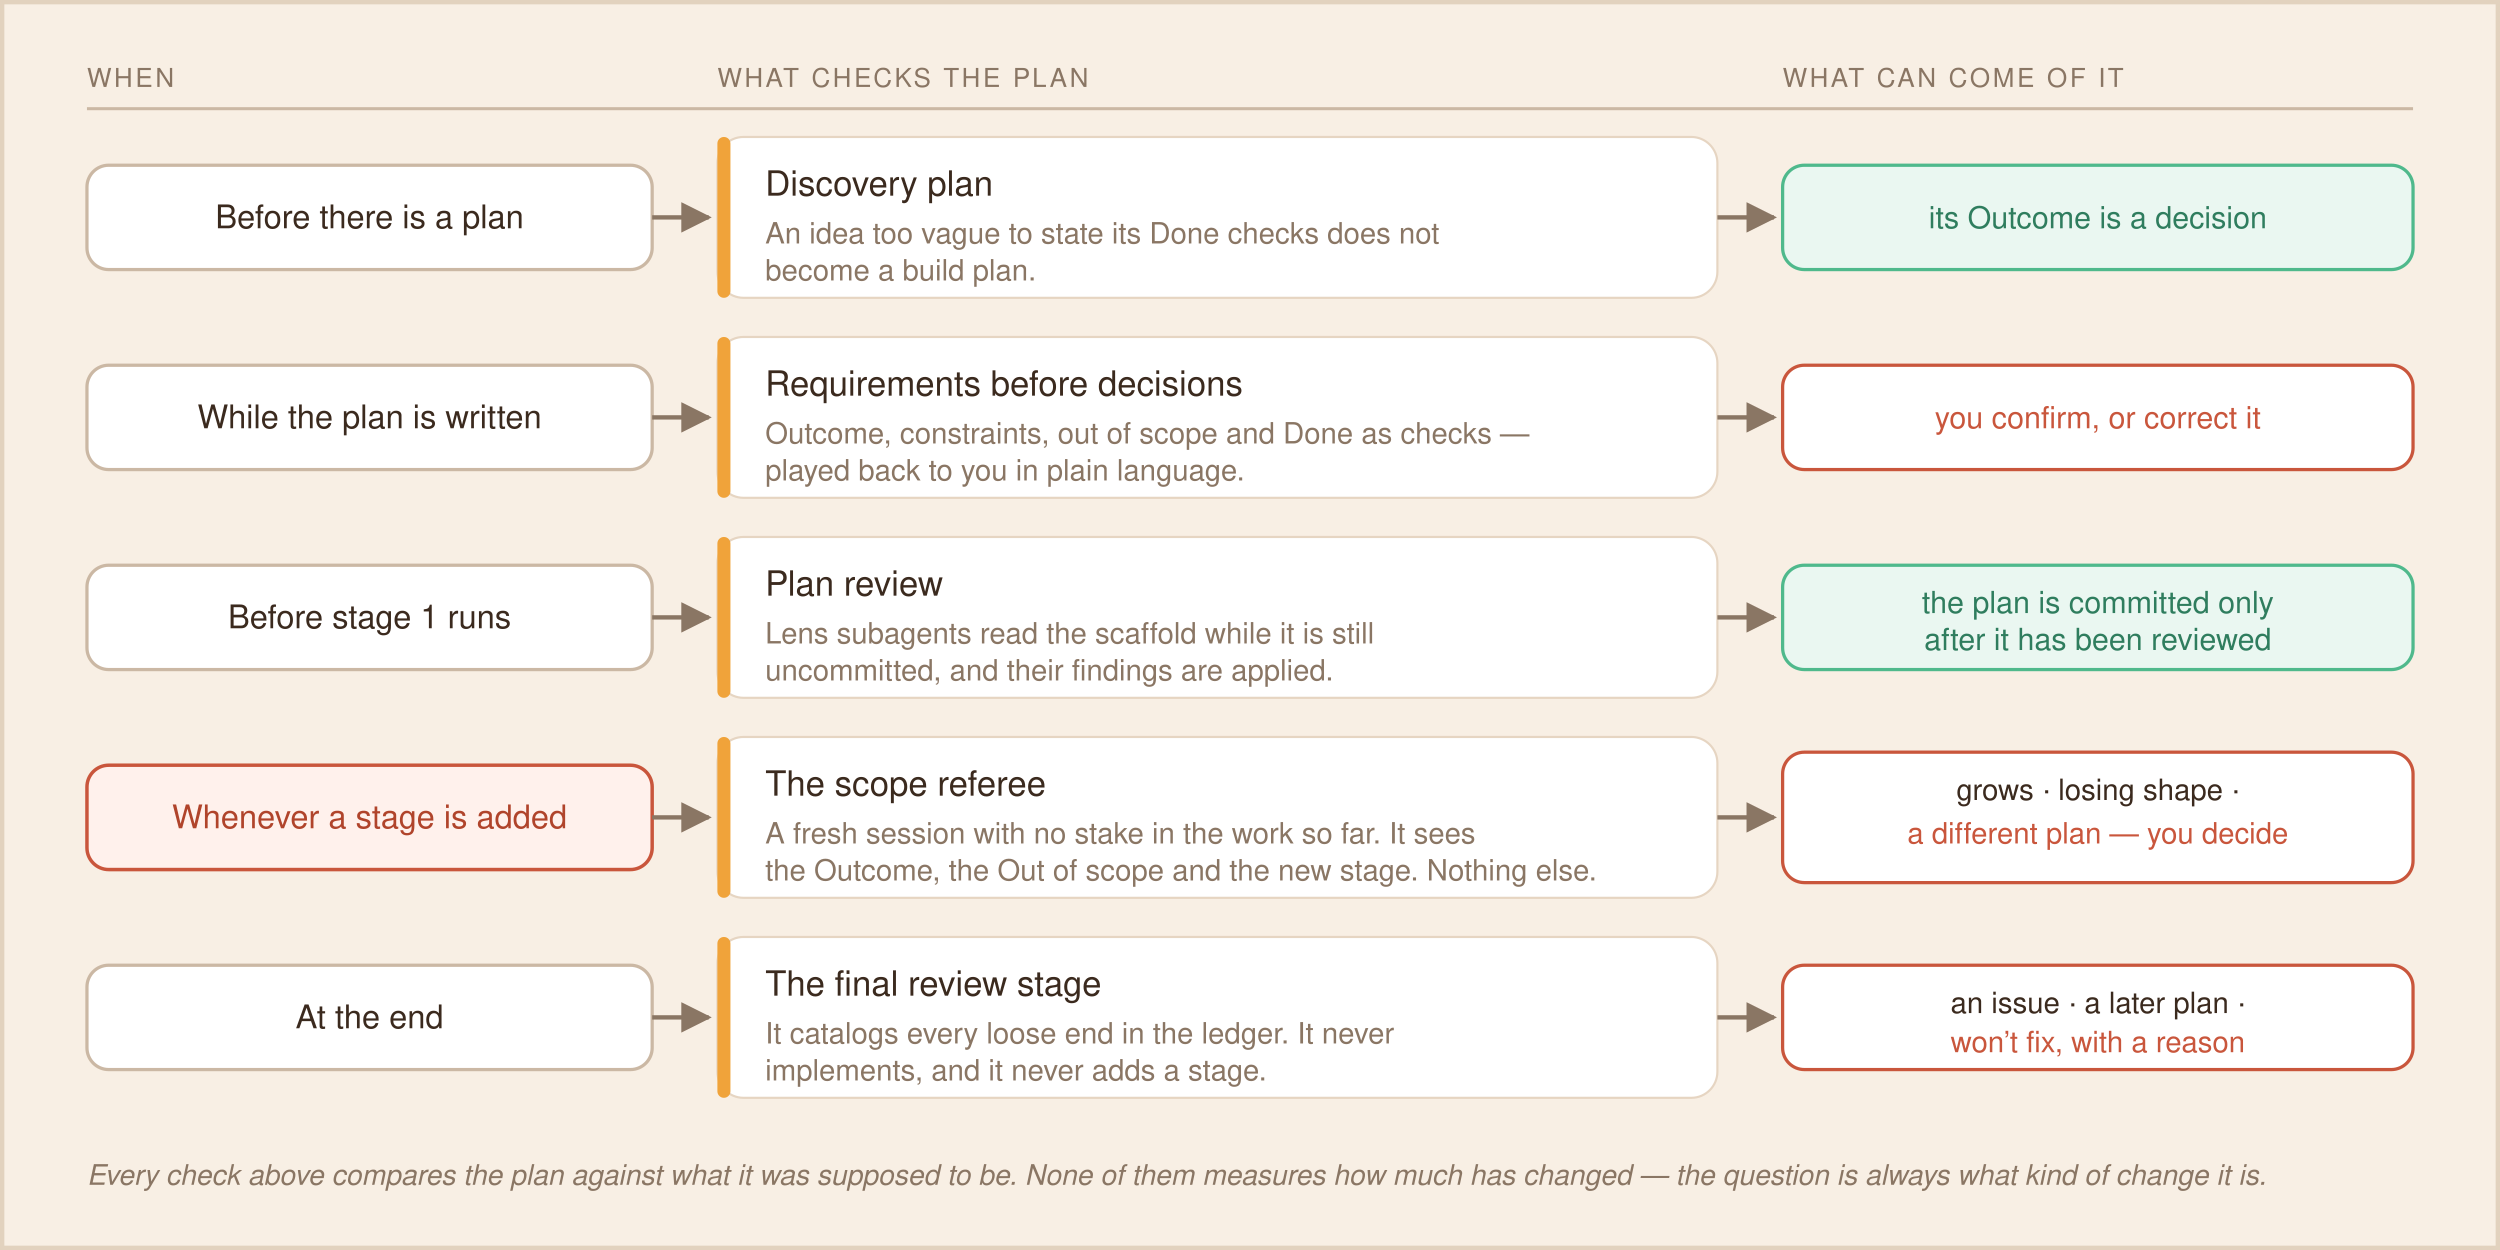
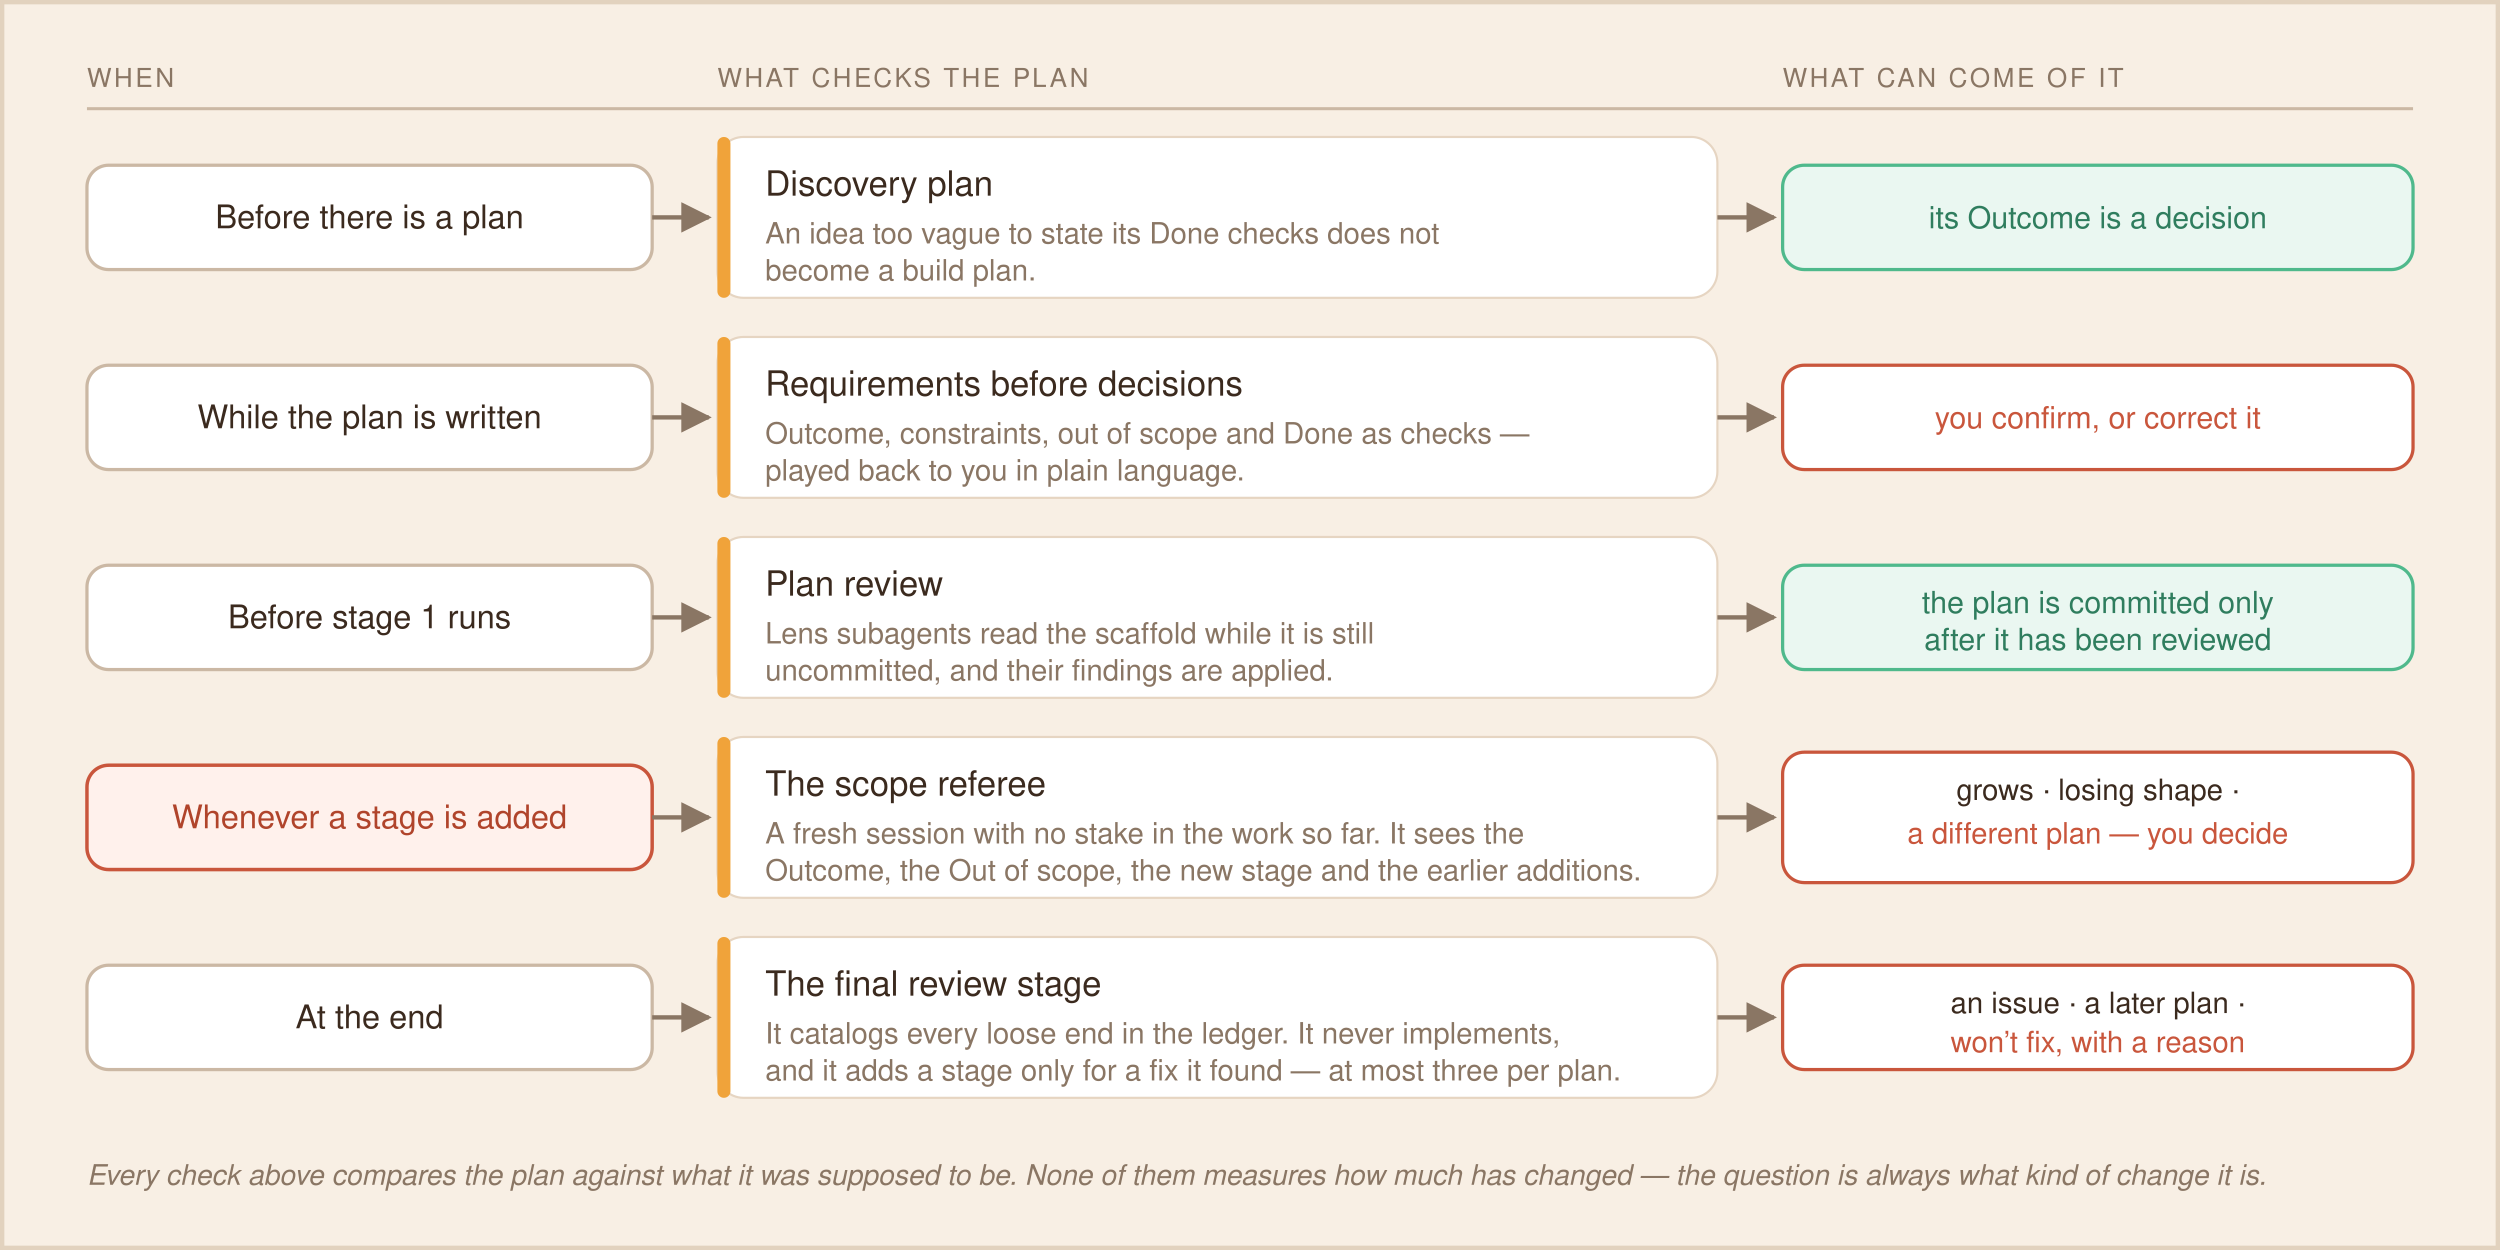
<svg xmlns="http://www.w3.org/2000/svg" viewBox="0 0 1150 575" width="1150" height="575" role="img" aria-label="Where a plan is checked against the project it was supposed to be: five moments, from before there is a plan to the final review, each with the check that fires and what can come of it.">
  <rect x="0" y="0" width="1150" height="575" fill="#F8EFE4" />
  <rect x="1" y="1" width="1148" height="573" fill="none" stroke="#E2D2BE" stroke-width="2" />
  <defs>
    <marker id="a3" viewBox="0 0 10 10" refX="9" refY="5" markerWidth="7" markerHeight="7" orient="auto-start-reverse">
      <path d="M 0 0 L 10 5 L 0 10 z" fill="#8A7664" />
    </marker>
  </defs>
  <g font-family="ui-sans-serif, system-ui, 'Segoe UI', Helvetica, Arial, sans-serif">
    <g fill="#8A7664" font-size="12" letter-spacing="1.2">
      <text x="40" y="40">WHEN</text>
      <text x="330" y="40">WHAT CHECKS THE PLAN</text>
      <text x="820" y="40">WHAT CAN COME OF IT</text>
    </g>
    <line x1="40" y1="50" x2="1110" y2="50" stroke="#CBB8A4" stroke-width="1.4" />
    <rect x="40" y="76" width="260" height="48" rx="10" fill="#FFFFFF" stroke="#CBB8A4" stroke-width="1.5" />
    <text x="170" y="105" font-size="15" fill="#3B2A1E" text-anchor="middle">Before there is a plan</text>
    <path d="M300 100h26" stroke="#8A7664" stroke-width="2" fill="none" marker-end="url(#a3)" />
    <rect x="330" y="63" width="460" height="74" rx="12" fill="#FFFFFF" stroke="#E6D5C2" />
    <rect x="330" y="63" width="6" height="74" rx="3" fill="#F0A33A" />
    <text x="352" y="90" font-size="16" fill="#3B2A1E">Discovery plan</text>
    <text x="352" y="112" font-size="13.5" fill="#8A7664">An idea too vague to state its Done checks does not</text>
    <text x="352" y="129" font-size="13.5" fill="#8A7664">become a build plan.</text>
    <path d="M790 100h26" stroke="#8A7664" stroke-width="2" fill="none" marker-end="url(#a3)" />
    <rect x="820" y="76" width="290" height="48" rx="10" fill="#EAF7F1" stroke="#4FB98C" stroke-width="1.5" />
    <text x="965" y="105" font-size="14" fill="#2F7D5E" text-anchor="middle">its Outcome is a decision</text>
    <rect x="40" y="168" width="260" height="48" rx="10" fill="#FFFFFF" stroke="#CBB8A4" stroke-width="1.5" />
    <text x="170" y="197" font-size="15" fill="#3B2A1E" text-anchor="middle">While the plan is written</text>
    <path d="M300 192h26" stroke="#8A7664" stroke-width="2" fill="none" marker-end="url(#a3)" />
    <rect x="330" y="155" width="460" height="74" rx="12" fill="#FFFFFF" stroke="#E6D5C2" />
    <rect x="330" y="155" width="6" height="74" rx="3" fill="#F0A33A" />
    <text x="352" y="182" font-size="16" fill="#3B2A1E">Requirements before decisions</text>
    <text x="352" y="204" font-size="13.5" fill="#8A7664">Outcome, constraints, out of scope and Done as checks —</text>
    <text x="352" y="221" font-size="13.5" fill="#8A7664">played back to you in plain language.</text>
    <path d="M790 192h26" stroke="#8A7664" stroke-width="2" fill="none" marker-end="url(#a3)" />
    <rect x="820" y="168" width="290" height="48" rx="10" fill="#FFFFFF" stroke="#C9563C" stroke-width="1.5" />
    <text x="965" y="197" font-size="14" fill="#C9563C" text-anchor="middle">you confirm, or correct it</text>
    <rect x="40" y="260" width="260" height="48" rx="10" fill="#FFFFFF" stroke="#CBB8A4" stroke-width="1.5" />
    <text x="170" y="289" font-size="15" fill="#3B2A1E" text-anchor="middle">Before stage 1 runs</text>
    <path d="M300 284h26" stroke="#8A7664" stroke-width="2" fill="none" marker-end="url(#a3)" />
    <rect x="330" y="247" width="460" height="74" rx="12" fill="#FFFFFF" stroke="#E6D5C2" />
    <rect x="330" y="247" width="6" height="74" rx="3" fill="#F0A33A" />
    <text x="352" y="274" font-size="16" fill="#3B2A1E">Plan review</text>
    <text x="352" y="296" font-size="13.5" fill="#8A7664">Lens subagents read the scaffold while it is still</text>
    <text x="352" y="313" font-size="13.5" fill="#8A7664">uncommitted, and their findings are applied.</text>
    <path d="M790 284h26" stroke="#8A7664" stroke-width="2" fill="none" marker-end="url(#a3)" />
    <rect x="820" y="260" width="290" height="48" rx="10" fill="#EAF7F1" stroke="#4FB98C" stroke-width="1.5" />
    <text x="965" y="282" font-size="14" fill="#2F7D5E" text-anchor="middle">the plan is committed only</text>
    <text x="965" y="299" font-size="14" fill="#2F7D5E" text-anchor="middle">after it has been reviewed</text>
    <rect x="40" y="352" width="260" height="48" rx="10" fill="#FFF1EC" stroke="#C9563C" stroke-width="1.6" />
    <text x="170" y="381" font-size="15" fill="#B0442B" text-anchor="middle">Whenever a stage is added</text>
    <path d="M300 376h26" stroke="#8A7664" stroke-width="2" fill="none" marker-end="url(#a3)" />
    <rect x="330" y="339" width="460" height="74" rx="12" fill="#FFFFFF" stroke="#E6D5C2" />
    <rect x="330" y="339" width="6" height="74" rx="3" fill="#F0A33A" />
    <text x="352" y="366" font-size="16" fill="#3B2A1E">The scope referee</text>
-     <text x="352" y="388" font-size="13.5" fill="#8A7664">A fresh session with no stake in the work so far. It sees</text>
-     <text x="352" y="405" font-size="13.5" fill="#8A7664">the Outcome, the Out of scope and the new stage. Nothing else.</text>
+     <text x="352" y="388" font-size="13.5" fill="#8A7664">A fresh session with no stake in the work so far. It sees the</text>
+     <text x="352" y="405" font-size="13.5" fill="#8A7664">Outcome, the Out of scope, the new stage and the earlier additions.</text>
    <path d="M790 376h26" stroke="#8A7664" stroke-width="2" fill="none" marker-end="url(#a3)" />
    <rect x="820" y="346" width="290" height="60" rx="10" fill="#FFFFFF" stroke="#C9563C" stroke-width="1.5" />
    <text x="965" y="368" font-size="13.5" fill="#3B2A1E" text-anchor="middle">grows · losing shape ·</text>
    <text x="965" y="388" font-size="13.5" fill="#C9563C" text-anchor="middle">a different plan — you decide</text>
    <rect x="40" y="444" width="260" height="48" rx="10" fill="#FFFFFF" stroke="#CBB8A4" stroke-width="1.5" />
    <text x="170" y="473" font-size="15" fill="#3B2A1E" text-anchor="middle">At the end</text>
    <path d="M300 468h26" stroke="#8A7664" stroke-width="2" fill="none" marker-end="url(#a3)" />
    <rect x="330" y="431" width="460" height="74" rx="12" fill="#FFFFFF" stroke="#E6D5C2" />
    <rect x="330" y="431" width="6" height="74" rx="3" fill="#F0A33A" />
    <text x="352" y="458" font-size="16" fill="#3B2A1E">The final review stage</text>
-     <text x="352" y="480" font-size="13.5" fill="#8A7664">It catalogs every loose end in the ledger. It never</text>
-     <text x="352" y="497" font-size="13.5" fill="#8A7664">implements, and it never adds a stage.</text>
+     <text x="352" y="480" font-size="13.5" fill="#8A7664">It catalogs every loose end in the ledger. It never implements,</text>
+     <text x="352" y="497" font-size="13.5" fill="#8A7664">and it adds a stage only for a fix it found — at most three per plan.</text>
    <path d="M790 468h26" stroke="#8A7664" stroke-width="2" fill="none" marker-end="url(#a3)" />
    <rect x="820" y="444" width="290" height="48" rx="10" fill="#FFFFFF" stroke="#C9563C" stroke-width="1.5" />
    <text x="965" y="466" font-size="13.5" fill="#3B2A1E" text-anchor="middle">an issue · a later plan ·</text>
    <text x="965" y="484" font-size="13.5" fill="#C9563C" text-anchor="middle">won’t fix, with a reason</text>
    <text x="40" y="545" font-size="13" fill="#8A7664" font-style="italic">Every check above compares the plan against what it was supposed to be. None of them measures how much has changed — the question is always what kind of change it is.</text>
  </g>
</svg>
